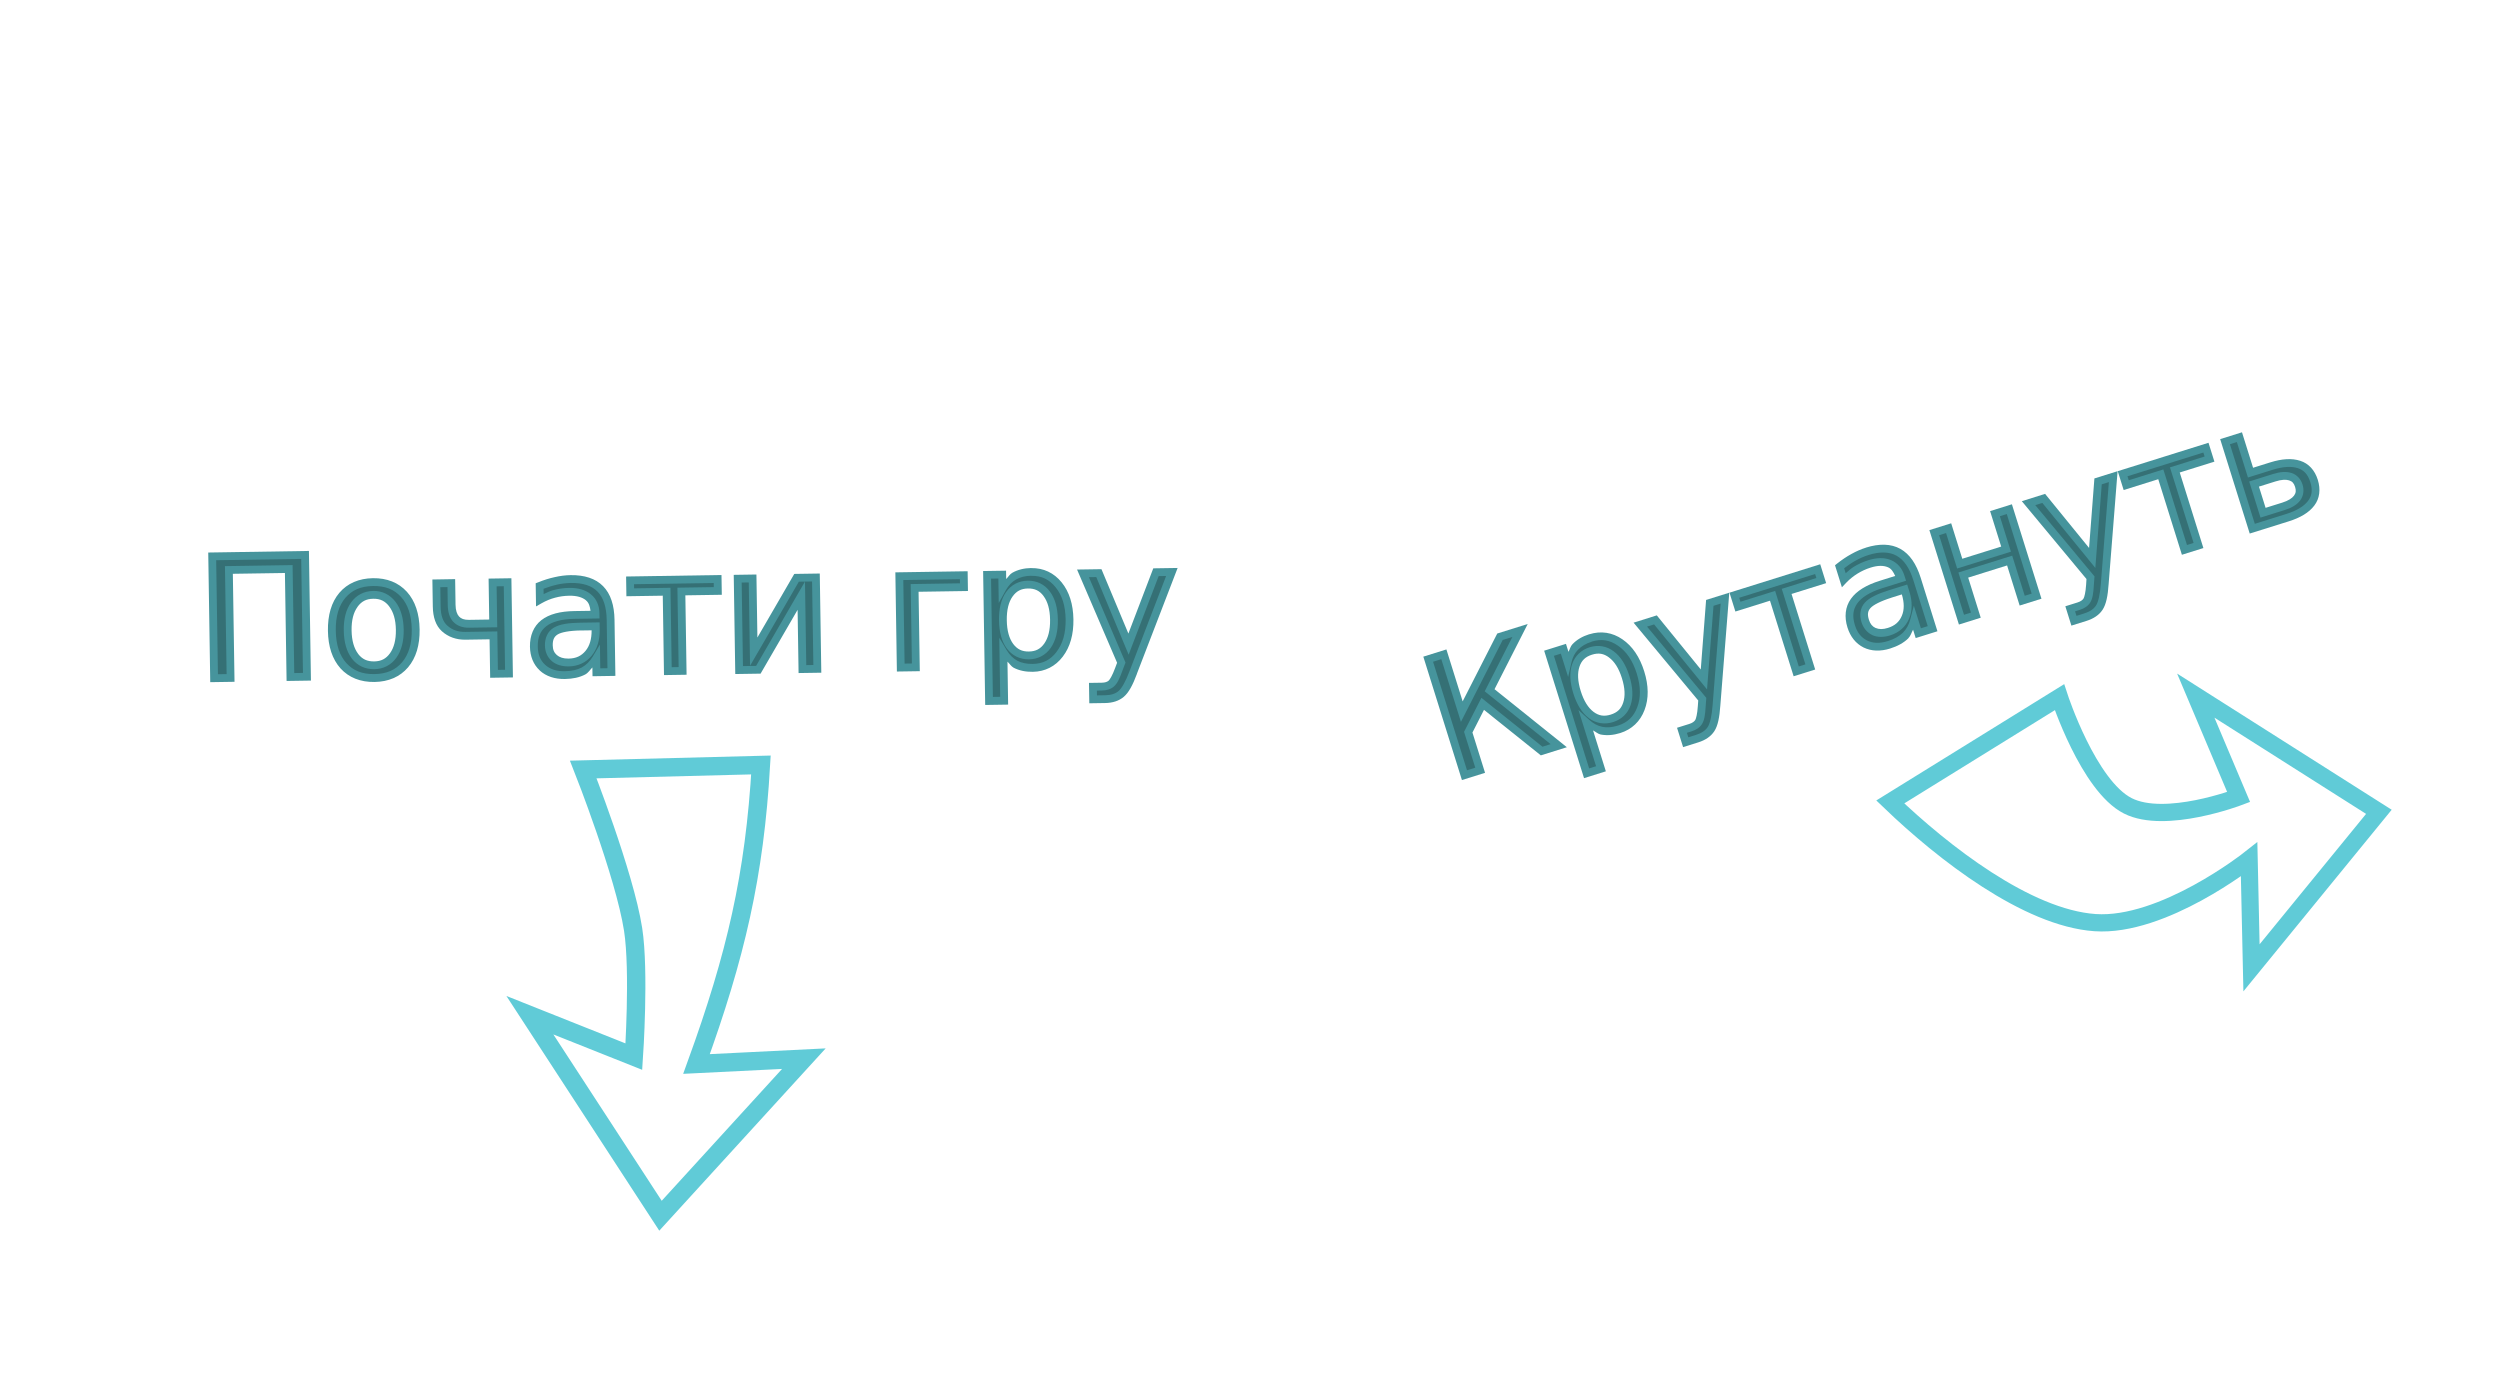
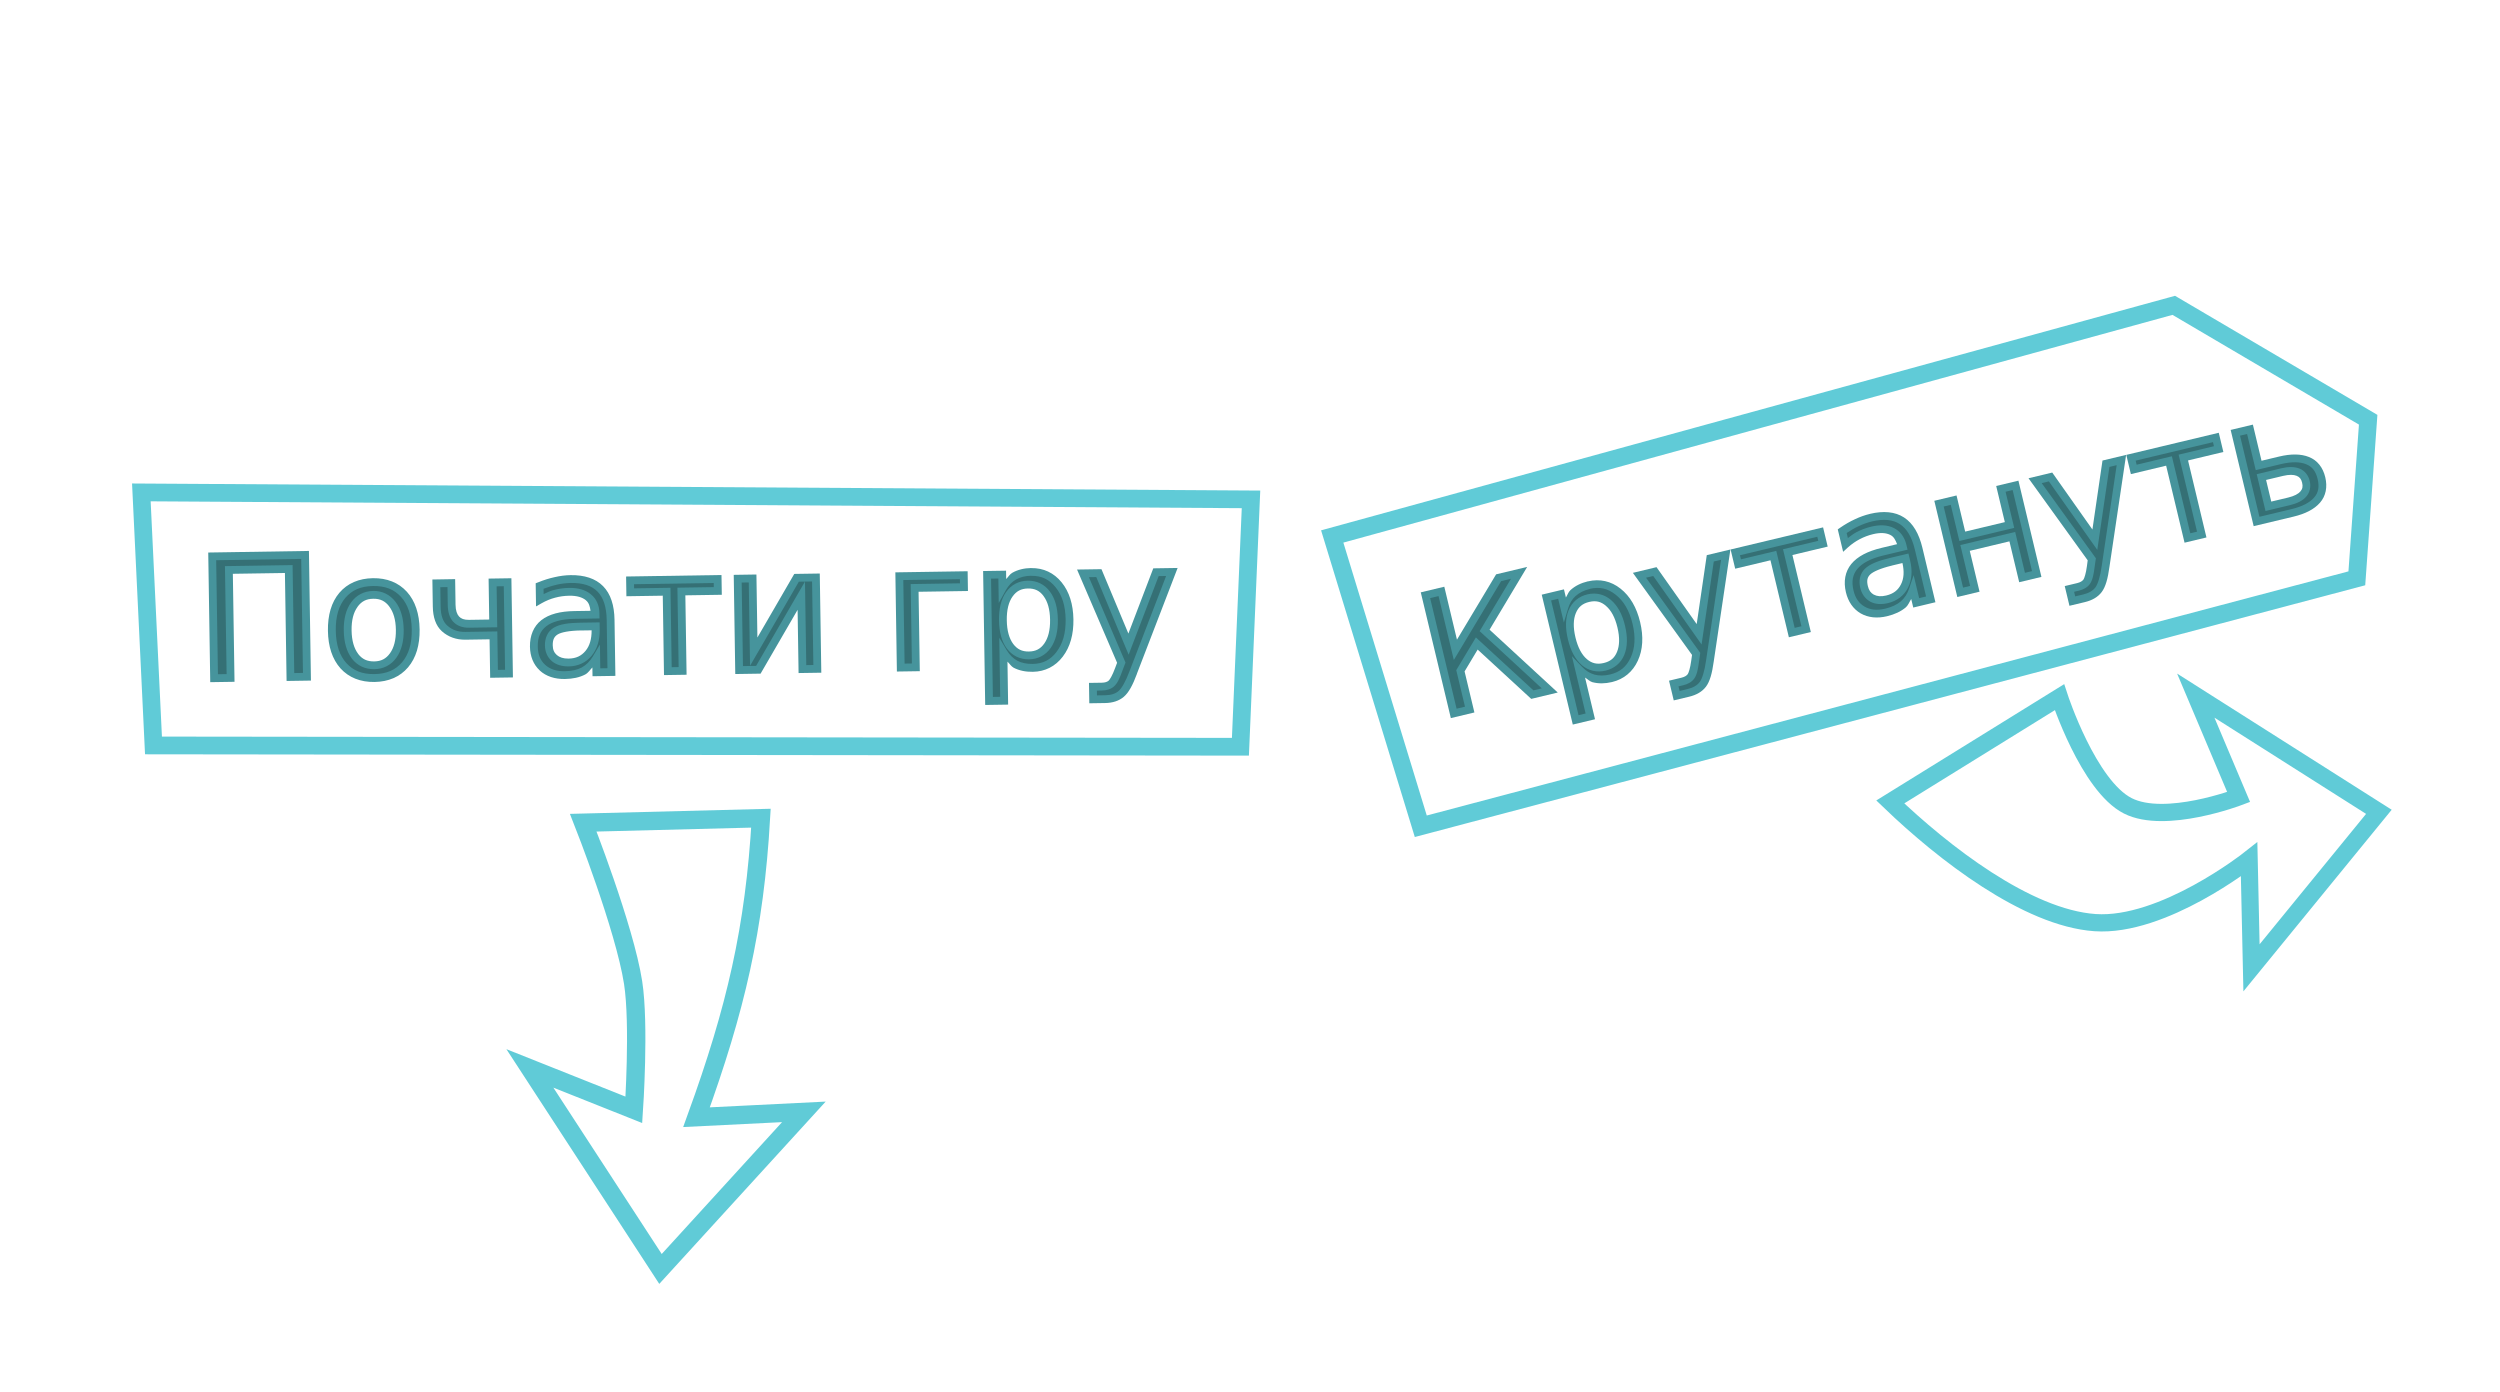
<svg xmlns="http://www.w3.org/2000/svg" width="282" height="157" viewBox="0 0 74.612 41.54" version="1.1" id="svg6923">
  <defs id="defs6920" />
  <g id="layer1">
    <path style="fill:none;stroke:#60cbd7;stroke-width:0.514;stroke-linecap:butt;stroke-linejoin:miter;stroke-dasharray:none;stroke-opacity:1" d="m 56.415,23.934 c 1.576,1.512 4.077,3.459 6.109,3.602 2.032,0.143 4.601,-1.885 4.601,-1.885 l 0.071,3.234 3.802,-4.656 -5.465,-3.468 1.279,3.026 c 0,0 -2.187,0.831 -3.306,0.264 C 62.33,23.456 61.464,20.808 61.464,20.808 Z" id="path419" />
-     <path style="fill:none;stroke:#60cbd7;stroke-width:0.548;stroke-linecap:butt;stroke-linejoin:miter;stroke-dasharray:none;stroke-opacity:1" d="m 22.71,22.831 c -0.191,3.293 -0.749,5.688 -1.923,8.924 l 3.204,-0.159 -4.279,4.688 -3.898,-5.985 3.103,1.236 c 0,0 0.172,-2.545 -0.022,-3.796 -0.256,-1.647 -1.488,-4.773 -1.488,-4.773 z" id="path419-6" />
-     <g aria-label="Крутануть" transform="rotate(-17.37506)" id="text9462" style="font-size:4.974px;font-family:Arcade;-inkscape-font-specification:Arcade;fill:#357075;stroke:#46949c;stroke-width:0.233">
+     <path style="fill:none;stroke:#60cbd7;stroke-width:0.548;stroke-linecap:butt;stroke-linejoin:miter;stroke-dasharray:none;stroke-opacity:1" d="m 22.71,24.419 c -0.191,3.293 -0.749,5.688 -1.923,8.924 l 3.204,-0.159 -4.279,4.688 -3.898,-5.985 3.103,1.236 c 0,0 0.172,-2.545 -0.022,-3.796 -0.256,-1.647 -1.488,-4.773 -1.488,-4.773 z" id="path419-6" />
+     <g aria-label="Крутануть" transform="rotate(-13.44597,-19.6085,-8.189212)" id="text9462" style="font-size:4.974px;font-family:Arcade;-inkscape-font-specification:Arcade;fill:#357075;stroke:#46949c;stroke-width:0.233">
      <g id="path10795">
        <path style="color:#000000;-inkscape-font-specification:Gargi;stroke:none;-inkscape-stroke:none" d="m 34.804,31.505 h 0.491 v 1.793 l 1.754,-1.793 h 0.629 l -1.401,1.433 1.474,2.193 h -0.534 l -1.258,-1.868 -0.663,0.678 v 1.19 h -0.491 z" id="path10816" />
        <path style="color:#000000;-inkscape-font-specification:Gargi;fill:#46949c;stroke:none;-inkscape-stroke:none" d="m 34.688,31.389 v 0.115 3.744 h 0.723 v -1.26 l 0.531,-0.543 1.213,1.803 h 0.814 l -1.543,-2.297 1.527,-1.562 H 37 l -1.59,1.625 v -1.625 z m 0.232,0.232 h 0.258 v 1.961 l 1.92,-1.961 h 0.303 l -1.273,1.303 1.406,2.092 h -0.256 l -1.303,-1.936 -0.797,0.814 v 1.121 h -0.258 z" id="path10818" />
      </g>
      <g id="path10797">
        <path style="color:#000000;-inkscape-font-specification:Gargi;stroke:none;-inkscape-stroke:none" d="m 38.749,34.723 v 1.443 h -0.449 v -3.755 h 0.449 v 0.413 q 0.141,-0.243 0.355,-0.359 0.216,-0.119 0.515,-0.119 0.495,0 0.804,0.393 0.311,0.393 0.311,1.035 0,0.641 -0.311,1.035 -0.308,0.393 -0.804,0.393 -0.299,0 -0.515,-0.117 -0.214,-0.119 -0.355,-0.362 z m 1.52,-0.95 q 0,-0.493 -0.204,-0.772 -0.202,-0.282 -0.556,-0.282 -0.355,0 -0.559,0.282 -0.202,0.279 -0.202,0.772 0,0.493 0.202,0.775 0.204,0.279 0.559,0.279 0.355,0 0.556,-0.279 0.204,-0.282 0.204,-0.775 z" id="path10822" />
        <path style="color:#000000;-inkscape-font-specification:Gargi;fill:#46949c;stroke:none;-inkscape-stroke:none" d="m 39.617,32.229 c -0.215,0 -0.406,0.044 -0.57,0.135 -0.074,0.04 -0.12,0.122 -0.182,0.182 v -0.25 h -0.682 v 3.986 h 0.682 v -1.279 c 0.062,0.06 0.108,0.144 0.182,0.186 h 0.002 c 0.164,0.088 0.354,0.131 0.568,0.131 0.361,0 0.672,-0.153 0.896,-0.439 0.226,-0.286 0.336,-0.66 0.336,-1.105 0,-0.446 -0.11,-0.821 -0.336,-1.107 -0.224,-0.286 -0.535,-0.438 -0.896,-0.438 z m 0,0.232 c 0.3,0 0.526,0.111 0.713,0.35 0.188,0.238 0.287,0.554 0.287,0.963 0,0.409 -0.099,0.725 -0.287,0.963 -0.187,0.239 -0.413,0.35 -0.713,0.35 -0.183,10e-7 -0.333,-0.037 -0.457,-0.104 -0.123,-0.068 -0.225,-0.171 -0.311,-0.318 l -0.217,-0.373 v 0.432 1.326 h -0.217 v -3.521 h 0.217 v 0.729 l 0.217,-0.373 c 0.085,-0.147 0.186,-0.25 0.309,-0.316 h 0.002 c 0.124,-0.068 0.273,-0.105 0.457,-0.105 z m -0.107,0.143 c -0.267,0 -0.5,0.116 -0.654,0.33 -0.153,0.213 -0.223,0.495 -0.223,0.84 0,0.345 0.07,0.628 0.223,0.842 v 0.002 c 0.155,0.212 0.387,0.326 0.654,0.326 0.267,0 0.497,-0.114 0.65,-0.326 0.155,-0.214 0.225,-0.499 0.225,-0.844 0,-0.344 -0.072,-0.627 -0.227,-0.84 -0.153,-0.213 -0.382,-0.33 -0.648,-0.33 z m 0,0.232 c 0.206,0 0.345,0.071 0.461,0.232 v 0.002 c 0.117,0.16 0.182,0.39 0.182,0.703 0,0.313 -0.065,0.545 -0.182,0.707 -0.115,0.16 -0.255,0.23 -0.461,0.23 -0.206,0 -0.348,-0.07 -0.465,-0.23 -0.116,-0.162 -0.18,-0.394 -0.18,-0.707 0,-0.313 0.064,-0.545 0.18,-0.705 0.117,-0.162 0.259,-0.232 0.465,-0.232 z" id="path10824" />
      </g>
      <g id="path10799">
        <path style="color:#000000;-inkscape-font-specification:Gargi;stroke:none;-inkscape-stroke:none" d="m 42.606,35.384 q -0.189,0.486 -0.369,0.634 -0.18,0.148 -0.481,0.148 H 41.399 v -0.374 h 0.262 q 0.185,0 0.287,-0.087 0.102,-0.087 0.226,-0.413 l 0.08,-0.204 -1.1,-2.677 h 0.474 l 0.85,2.128 0.85,-2.128 h 0.474 z" id="path10828" />
        <path style="color:#000000;-inkscape-font-specification:Gargi;fill:#46949c;stroke:none;-inkscape-stroke:none" d="m 40.98,32.295 1.148,2.793 -0.064,0.162 c -0.08,0.21 -0.162,0.338 -0.193,0.365 -0.042,0.036 -0.106,0.061 -0.211,0.061 H 41.281 v 0.605 h 0.475 c 0.22,0 0.41,-0.055 0.555,-0.174 0.152,-0.125 0.273,-0.35 0.402,-0.68 l 1.26,-3.133 h -0.725 l -0.771,1.932 -0.771,-1.932 z m 0.348,0.232 h 0.221 l 0.928,2.324 0.93,-2.324 h 0.223 l -1.131,2.814 c -0.123,0.316 -0.249,0.514 -0.336,0.586 -0.095,0.078 -0.225,0.121 -0.406,0.121 h -0.24 v -0.141 h 0.145 c 0.141,0 0.269,-0.034 0.363,-0.115 0.104,-0.089 0.173,-0.237 0.258,-0.459 v -0.002 l 0.098,-0.246 z" id="path10830" />
      </g>
      <g id="path10801">
        <path style="color:#000000;-inkscape-font-specification:Gargi;stroke:none;-inkscape-stroke:none" d="m 44.095,32.411 h 2.606 v 0.357 h -1.083 v 2.363 h -0.44 v -2.363 h -1.083 z" id="path10834" />
        <path style="color:#000000;-inkscape-font-specification:Gargi;fill:#46949c;stroke:none;-inkscape-stroke:none" d="m 43.979,32.295 v 0.115 0.475 h 1.082 v 2.363 h 0.674 v -2.363 h 1.082 v -0.59 z m 0.232,0.232 h 2.373 v 0.125 h -1.082 v 2.363 h -0.207 v -2.363 h -1.084 z" id="path10836" />
      </g>
      <g id="path10803">
        <path style="color:#000000;-inkscape-font-specification:Gargi;stroke:none;-inkscape-stroke:none" d="m 48.552,33.764 q -0.542,0 -0.751,0.124 -0.209,0.124 -0.209,0.423 0,0.238 0.155,0.379 0.158,0.138 0.427,0.138 0.372,0 0.595,-0.262 0.226,-0.265 0.226,-0.702 v -0.1 z m 0.891,-0.185 v 1.552 h -0.447 v -0.413 q -0.153,0.248 -0.381,0.367 -0.228,0.117 -0.559,0.117 -0.418,0 -0.666,-0.233 -0.245,-0.236 -0.245,-0.629 0,-0.459 0.306,-0.692 0.308,-0.233 0.918,-0.233 h 0.627 v -0.044 q 0,-0.308 -0.204,-0.476 -0.202,-0.17 -0.568,-0.17 -0.233,0 -0.454,0.056 -0.221,0.056 -0.425,0.168 v -0.413 q 0.245,-0.095 0.476,-0.141 0.231,-0.049 0.449,-0.049 0.59,0 0.882,0.306 0.291,0.306 0.291,0.928 z" id="path10840" />
        <path style="color:#000000;-inkscape-font-specification:Gargi;fill:#46949c;stroke:none;-inkscape-stroke:none" d="m 48.27,32.229 c -0.154,0 -0.312,0.017 -0.473,0.051 -0.161,0.032 -0.325,0.081 -0.494,0.146 l -0.074,0.029 v 0.689 l 0.172,-0.096 c 0.128,-0.07 0.261,-0.121 0.398,-0.156 0.138,-0.035 0.278,-0.053 0.424,-0.053 0.227,0 0.386,0.052 0.494,0.143 v 0.002 h 0.002 c 0.088,0.072 0.112,0.186 0.129,0.312 h -0.479 c -0.421,0 -0.753,0.08 -0.988,0.258 -0.233,0.178 -0.352,0.453 -0.352,0.785 0,0.286 0.094,0.533 0.281,0.713 0.189,0.178 0.446,0.266 0.746,0.266 0.234,0 0.439,-0.041 0.611,-0.129 v -0.002 c 0.085,-0.044 0.141,-0.134 0.211,-0.201 v 0.262 h 0.68 v -1.67 c 0,-0.433 -0.101,-0.775 -0.322,-1.008 -0.221,-0.232 -0.553,-0.342 -0.967,-0.342 z m 0,0.232 c 0.373,0 0.63,0.096 0.797,0.271 0.167,0.176 0.26,0.449 0.26,0.846 v 1.438 h -0.213 v -0.707 l -0.217,0.348 c -0.092,0.149 -0.203,0.255 -0.334,0.324 -0.132,0.067 -0.299,0.105 -0.506,0.105 -0.257,0 -0.445,-0.07 -0.586,-0.203 -0.139,-0.134 -0.209,-0.306 -0.209,-0.543 0,-0.28 0.085,-0.466 0.26,-0.6 0.176,-0.133 0.456,-0.211 0.848,-0.211 h 0.744 v -0.158 c 0,-0.231 -0.085,-0.432 -0.248,-0.566 -0.161,-0.135 -0.381,-0.197 -0.643,-0.197 -0.165,0 -0.326,0.021 -0.482,0.061 -0.097,0.025 -0.187,0.07 -0.279,0.109 v -0.156 c 0.131,-0.047 0.26,-0.089 0.383,-0.113 0.147,-0.031 0.289,-0.047 0.426,-0.047 z m 0.281,1.186 c -0.37,0 -0.631,0.036 -0.809,0.141 -0.175,0.104 -0.266,0.297 -0.266,0.523 0,0.184 0.066,0.349 0.193,0.465 v 0.002 c 0.13,0.114 0.306,0.166 0.506,0.166 0.275,0 0.514,-0.104 0.684,-0.303 0.171,-0.201 0.254,-0.466 0.254,-0.777 v -0.217 z m 0,0.234 h 0.322 c -0.004,0.26 -0.065,0.461 -0.191,0.609 -0.128,0.151 -0.285,0.221 -0.506,0.221 -0.159,0 -0.269,-0.039 -0.35,-0.109 h -0.002 c -0.078,-0.072 -0.115,-0.159 -0.115,-0.291 0,-0.172 0.046,-0.261 0.15,-0.322 0.101,-0.06 0.339,-0.107 0.691,-0.107 z" id="path10842" />
      </g>
      <g id="path10805">
        <path style="color:#000000;-inkscape-font-specification:Gargi;stroke:none;-inkscape-stroke:none" d="m 50.346,32.411 h 0.449 v 1.11 h 1.45 v -1.11 h 0.449 v 2.72 h -0.449 V 33.878 h -1.45 v 1.253 h -0.449 z" id="path10846" />
        <path style="color:#000000;-inkscape-font-specification:Gargi;fill:#46949c;stroke:none;-inkscape-stroke:none" d="m 50.23,32.295 v 0.115 2.838 h 0.682 v -1.254 h 1.217 v 1.254 h 0.682 v -2.953 h -0.682 v 1.109 h -1.217 v -1.109 z m 0.232,0.232 h 0.217 v 1.109 h 1.682 v -1.109 h 0.217 v 2.488 h -0.217 v -1.254 h -1.682 v 1.254 h -0.217 z" id="path10848" />
      </g>
      <g id="path10807">
        <path style="color:#000000;-inkscape-font-specification:Gargi;stroke:none;-inkscape-stroke:none" d="m 54.748,35.384 q -0.189,0.486 -0.369,0.634 -0.18,0.148 -0.481,0.148 h -0.357 v -0.374 h 0.262 q 0.185,0 0.287,-0.087 0.102,-0.087 0.226,-0.413 l 0.08,-0.204 -1.1,-2.677 h 0.474 l 0.85,2.128 0.85,-2.128 h 0.474 z" id="path10852" />
        <path style="color:#000000;-inkscape-font-specification:Gargi;fill:#46949c;stroke:none;-inkscape-stroke:none" d="m 53.121,32.295 1.148,2.793 -0.062,0.162 c -0.08,0.21 -0.162,0.338 -0.193,0.365 -0.042,0.036 -0.106,0.061 -0.211,0.061 h -0.379 v 0.605 h 0.473 c 0.22,0 0.412,-0.055 0.557,-0.174 0.152,-0.125 0.273,-0.349 0.402,-0.68 l 1.26,-3.133 h -0.725 l -0.771,1.932 -0.771,-1.932 z m 0.348,0.232 h 0.221 l 0.93,2.324 0.928,-2.324 h 0.223 l -1.131,2.814 c -0.123,0.316 -0.247,0.514 -0.334,0.586 -0.095,0.078 -0.226,0.121 -0.408,0.121 H 53.656 v -0.141 h 0.146 c 0.141,0 0.269,-0.034 0.363,-0.115 0.104,-0.089 0.173,-0.237 0.258,-0.459 v -0.002 l 0.098,-0.246 z" id="path10854" />
      </g>
      <g id="path10809">
        <path style="color:#000000;-inkscape-font-specification:Gargi;stroke:none;-inkscape-stroke:none" d="m 56.236,32.411 h 2.606 v 0.357 h -1.083 v 2.363 h -0.44 v -2.363 h -1.083 z" id="path10858" />
        <path style="color:#000000;-inkscape-font-specification:Gargi;fill:#46949c;stroke:none;-inkscape-stroke:none" d="m 56.121,32.295 v 0.115 0.475 h 1.082 v 2.363 H 57.875 v -2.363 h 1.084 v -0.59 z m 0.232,0.232 h 2.373 v 0.125 h -1.084 v 2.363 h -0.207 v -2.363 h -1.082 z" id="path10860" />
      </g>
      <g id="path10811">
        <path style="color:#000000;-inkscape-font-specification:Gargi;stroke:none;-inkscape-stroke:none" d="m 61.15,34.325 q 0,-0.219 -0.16,-0.333 -0.158,-0.114 -0.464,-0.114 h -0.636 v 0.896 h 0.636 q 0.306,0 0.464,-0.114 0.16,-0.117 0.16,-0.335 z m -1.71,-1.914 h 0.449 v 1.11 h 0.656 q 0.52,0 0.799,0.199 0.282,0.197 0.282,0.605 0,0.408 -0.282,0.607 -0.279,0.199 -0.799,0.199 h -1.105 z" id="path10864" />
        <path style="color:#000000;-inkscape-font-specification:Gargi;fill:#46949c;stroke:none;-inkscape-stroke:none" d="m 59.324,32.295 v 0.115 2.838 h 1.221 c 0.361,0 0.653,-0.068 0.867,-0.221 0.218,-0.154 0.33,-0.404 0.33,-0.703 10e-7,-0.299 -0.113,-0.546 -0.332,-0.699 -0.214,-0.152 -0.505,-0.221 -0.865,-0.221 h -0.539 v -1.109 z m 0.232,0.232 h 0.217 v 1.109 h 0.771 c 0.332,0 0.574,0.065 0.732,0.178 0.157,0.11 0.232,0.265 0.232,0.51 0,0.245 -0.075,0.403 -0.232,0.514 -0.158,0.113 -0.401,0.178 -0.732,0.178 h -0.988 z m 0.217,1.234 v 1.129 h 0.752 c 0.218,0 0.399,-0.04 0.533,-0.137 0.135,-0.098 0.207,-0.256 0.207,-0.43 0,-0.173 -0.073,-0.329 -0.207,-0.426 -4.61e-4,-3.33e-4 -0.002,3.33e-4 -0.002,0 -0.134,-0.096 -0.314,-0.137 -0.531,-0.137 z m 0.232,0.232 h 0.52 c 0.19,0 0.32,0.037 0.396,0.092 0.078,0.056 0.111,0.121 0.111,0.238 0,0.117 -0.032,0.185 -0.111,0.242 -0.076,0.055 -0.207,0.092 -0.396,0.092 h -0.52 z" id="path10866" />
      </g>
    </g>
    <g aria-label="Почати гру" transform="matrix(1.0748,-0.0165968,0.0165968,1.0748,0.6719605,-1.57641)" id="text9462-2" style="font-size:4.639px;font-family:Arcade;-inkscape-font-specification:Arcade;fill:#357075;stroke:#46949c;stroke-width:0.217">
      <g id="path10722">
        <path style="color:#000000;-inkscape-font-specification:Gargi;stroke:none" d="m 7.582,16.993 v 3.382 H 7.125 V 17.378 H 5.462 v 2.997 H 5.005 v -3.382 z" id="path10743" />
        <path style="color:#000000;-inkscape-font-specification:Gargi;fill:#46949c;stroke:none" d="m 4.896,16.885 v 3.6 H 5.57 V 17.486 H 7.016 v 2.998 h 0.676 v -3.6 h -0.109 z m 0.217,0.217 h 2.361 v 3.166 H 7.232 V 17.27 H 5.354 v 2.998 H 5.113 Z" id="path10745" />
      </g>
      <g id="path10724">
        <path style="color:#000000;-inkscape-font-specification:Gargi;stroke:none" d="m 9.458,18.13 q -0.335,0 -0.53,0.263 -0.195,0.26 -0.195,0.716 0,0.455 0.193,0.718 0.195,0.26 0.532,0.26 0.333,0 0.528,-0.263 0.195,-0.263 0.195,-0.716 0,-0.451 -0.195,-0.713 -0.195,-0.265 -0.528,-0.265 z m 0,-0.353 q 0.544,0 0.854,0.353 0.31,0.353 0.31,0.979 0,0.623 -0.31,0.979 -0.31,0.353 -0.854,0.353 -0.546,0 -0.856,-0.353 -0.308,-0.356 -0.308,-0.979 0,-0.625 0.308,-0.979 0.31,-0.353 0.856,-0.353 z" id="path10749" />
        <path style="color:#000000;-inkscape-font-specification:Gargi;fill:#46949c;stroke:none" d="m 9.457,17.668 c -0.387,0 -0.71,0.131 -0.938,0.391 -0.226,0.259 -0.334,0.616 -0.334,1.051 0,0.433 0.108,0.788 0.334,1.049 0.228,0.259 0.55,0.391 0.938,0.391 0.386,0 0.708,-0.131 0.936,-0.391 0.228,-0.261 0.338,-0.616 0.338,-1.049 0,-0.435 -0.11,-0.791 -0.338,-1.051 -0.228,-0.259 -0.55,-0.391 -0.936,-0.391 z m 0,0.217 c 0.339,0 0.587,0.104 0.773,0.316 0.186,0.212 0.283,0.509 0.283,0.908 0,0.397 -0.097,0.693 -0.283,0.906 -0.186,0.212 -0.435,0.316 -0.773,0.316 -0.341,0 -0.587,-0.105 -0.773,-0.316 -0.185,-0.213 -0.281,-0.509 -0.281,-0.906 0,-0.399 0.097,-0.697 0.281,-0.908 0.186,-0.212 0.433,-0.316 0.773,-0.316 z m 0,0.137 c -0.251,0 -0.468,0.109 -0.615,0.307 C 8.694,18.526 8.625,18.79 8.625,19.109 c 0,0.319 0.067,0.582 0.213,0.781 v 0.002 c 0.148,0.198 0.366,0.303 0.619,0.303 0.251,0 0.468,-0.108 0.615,-0.307 0.148,-0.199 0.217,-0.462 0.217,-0.779 0,-0.315 -0.07,-0.579 -0.217,-0.777 -0.147,-0.2 -0.364,-0.311 -0.615,-0.311 z m 0,0.217 c 0.193,0 0.329,0.068 0.441,0.221 v 0.002 c 0.112,0.151 0.174,0.364 0.174,0.648 0,0.286 -0.062,0.499 -0.174,0.65 -0.112,0.151 -0.248,0.219 -0.441,0.219 -0.196,0 -0.332,-0.067 -0.443,-0.215 v -0.002 c -0.11,-0.151 -0.172,-0.365 -0.172,-0.652 0,-0.288 0.062,-0.501 0.174,-0.65 v -0.002 c 0.112,-0.151 0.246,-0.219 0.441,-0.219 z" id="path10751" />
      </g>
      <g id="path10726">
        <path style="color:#000000;-inkscape-font-specification:Gargi;stroke:none" d="m 12.778,20.375 v -1.067 h -0.777 q -0.347,0 -0.578,-0.215 -0.208,-0.195 -0.208,-0.612 v -0.643 h 0.417 v 0.605 q 0,0.265 0.118,0.399 0.12,0.134 0.356,0.134 h 0.673 v -1.137 h 0.417 v 2.537 z" id="path10755" />
        <path style="color:#000000;-inkscape-font-specification:Gargi;fill:#46949c;stroke:none" d="m 11.107,17.73 v 0.752 c 0,0.296 0.075,0.533 0.242,0.689 0.174,0.162 0.399,0.244 0.652,0.244 h 0.668 v 1.068 h 0.109 0.523 v -2.754 h -0.633 v 1.137 h -0.564 c -0.136,10e-7 -0.217,-0.036 -0.273,-0.098 -0.055,-0.062 -0.092,-0.166 -0.092,-0.326 v -0.713 z m 0.217,0.217 h 0.199 v 0.496 c -1e-6,0.193 0.042,0.355 0.145,0.471 h 0.002 c 0.104,0.115 0.258,0.17 0.436,0.17 h 0.781 v -1.137 h 0.199 v 2.32 H 12.887 V 19.199 H 12.002 c -0.209,0 -0.37,-0.061 -0.504,-0.186 -0.111,-0.104 -0.174,-0.271 -0.174,-0.531 z" id="path10757" />
      </g>
      <g id="path10728">
        <path style="color:#000000;-inkscape-font-specification:Gargi;stroke:none" d="m 15.207,19.1 q -0.505,0 -0.7,0.116 -0.195,0.116 -0.195,0.394 0,0.222 0.145,0.353 0.147,0.129 0.399,0.129 0.347,0 0.555,-0.245 0.211,-0.247 0.211,-0.655 v -0.093 z m 0.831,-0.172 v 1.447 h -0.417 V 19.99 q -0.143,0.231 -0.356,0.342 -0.213,0.109 -0.521,0.109 -0.39,0 -0.621,-0.217 -0.229,-0.22 -0.229,-0.587 0,-0.428 0.285,-0.646 0.288,-0.217 0.856,-0.217 h 0.584 v -0.041 q 0,-0.288 -0.19,-0.444 -0.188,-0.159 -0.53,-0.159 -0.217,0 -0.424,0.052 -0.206,0.052 -0.396,0.156 v -0.385 q 0.229,-0.088 0.444,-0.131 0.215,-0.045 0.419,-0.045 0.55,0 0.822,0.285 0.272,0.285 0.272,0.865 z" id="path10761" />
        <path style="color:#000000;-inkscape-font-specification:Gargi;fill:#46949c;stroke:none" d="m 14.943,17.668 c -0.144,0 -0.291,0.017 -0.441,0.049 -0.15,0.03 -0.304,0.076 -0.461,0.137 l -0.068,0.025 v 0.643 l 0.16,-0.088 c 0.119,-0.065 0.243,-0.114 0.371,-0.146 0.129,-0.033 0.26,-0.049 0.396,-0.049 0.211,0 0.36,0.048 0.461,0.133 v 0.002 c 0.083,0.068 0.108,0.173 0.123,0.293 h -0.447 c -0.393,0 -0.703,0.073 -0.922,0.238 -0.218,0.166 -0.328,0.423 -0.328,0.732 0,0.267 0.087,0.497 0.262,0.664 v 0.002 c 0.176,0.166 0.415,0.246 0.695,0.246 0.218,0 0.409,-0.037 0.57,-0.119 v -0.002 h 0.002 c 0.079,-0.041 0.13,-0.125 0.195,-0.188 v 0.244 h 0.635 v -1.557 c 0,-0.404 -0.096,-0.723 -0.303,-0.939 -0.206,-0.217 -0.515,-0.32 -0.9,-0.32 z m 0,0.217 c 0.348,0 0.588,0.088 0.744,0.252 0.156,0.164 0.242,0.421 0.242,0.791 v 1.34 h -0.199 v -0.66 l -0.201,0.326 c -0.087,0.14 -0.191,0.238 -0.314,0.303 -0.123,0.062 -0.279,0.096 -0.471,0.096 -0.239,0 -0.413,-0.064 -0.545,-0.188 -0.131,-0.126 -0.195,-0.286 -0.195,-0.508 0,-0.261 0.079,-0.434 0.242,-0.559 0.164,-0.124 0.426,-0.195 0.791,-0.195 h 0.693 v -0.15 c 0,-0.215 -0.079,-0.4 -0.23,-0.525 -0.15,-0.127 -0.355,-0.186 -0.6,-0.186 -0.154,0 -0.303,0.02 -0.449,0.057 -0.091,0.023 -0.175,0.066 -0.262,0.104 v -0.148 c 0.122,-0.043 0.243,-0.081 0.357,-0.104 v -0.002 c 0.137,-0.029 0.269,-0.043 0.396,-0.043 z m 0.264,1.107 c -0.345,0 -0.591,0.033 -0.756,0.131 -0.163,0.097 -0.248,0.275 -0.248,0.486 0,0.172 0.062,0.326 0.182,0.434 v 0.002 c 0.121,0.106 0.285,0.156 0.471,0.156 0.257,0 0.479,-0.098 0.637,-0.283 0.16,-0.187 0.238,-0.434 0.238,-0.725 v -0.201 z m 0,0.217 h 0.299 c -0.003,0.243 -0.06,0.43 -0.178,0.568 -0.12,0.14 -0.267,0.207 -0.473,0.207 -0.149,0 -0.251,-0.038 -0.326,-0.104 -0.073,-0.067 -0.109,-0.148 -0.109,-0.271 0,-0.16 0.046,-0.243 0.143,-0.301 0.094,-0.056 0.316,-0.1 0.645,-0.1 z" id="path10763" />
      </g>
      <g id="path10730">
        <path style="color:#000000;-inkscape-font-specification:Gargi;stroke:none" d="m 16.595,17.838 h 2.43 v 0.333 H 18.015 v 2.204 h -0.41 v -2.204 h -1.01 z" id="path10767" />
        <path style="color:#000000;-inkscape-font-specification:Gargi;fill:#46949c;stroke:none" d="m 16.486,17.73 v 0.107 0.441 h 1.01 v 2.205 h 0.627 v -2.205 h 1.012 v -0.549 z m 0.217,0.217 h 2.213 V 18.062 H 17.906 v 2.205 H 17.713 V 18.062 h -1.01 z" id="path10769" />
      </g>
      <g id="path10732">
        <path style="color:#000000;-inkscape-font-specification:Gargi;stroke:none" d="m 21.755,17.838 v 2.537 h -0.415 v -2.036 l -1.223,2.036 h -0.535 v -2.537 h 0.415 v 2.032 l 1.221,-2.032 z" id="path10773" />
        <path style="color:#000000;-inkscape-font-specification:Gargi;fill:#46949c;stroke:none" d="m 19.475,17.73 v 2.754 h 0.703 l 1.055,-1.756 v 1.756 h 0.631 V 17.73 H 21.754 21.156 l -1.051,1.75 v -1.75 z m 0.217,0.217 h 0.197 v 2.314 l 1.391,-2.314 h 0.17 0.197 v 2.32 h -0.197 v -2.32 l -1.393,2.32 h -0.365 z" id="path10775" />
      </g>
      <g id="path10734">
        <path style="color:#000000;-inkscape-font-specification:Gargi;stroke:none" d="m 24.072,20.375 v -2.537 h 1.789 v 0.333 h -1.37 v 2.204 z" id="path10779" />
        <path style="color:#000000;-inkscape-font-specification:Gargi;fill:#46949c;stroke:none" d="m 23.963,17.73 v 2.754 h 0.109 0.527 v -2.205 h 1.371 v -0.549 z m 0.217,0.217 h 1.572 V 18.062 h -1.369 v 2.205 h -0.203 z" id="path10781" />
      </g>
      <g id="path10736">
        <path style="color:#000000;-inkscape-font-specification:Gargi;stroke:none" d="m 26.928,19.995 v 1.345 h -0.419 v -3.502 h 0.419 v 0.385 q 0.131,-0.227 0.331,-0.335 0.202,-0.111 0.48,-0.111 0.462,0 0.75,0.367 0.29,0.367 0.29,0.965 0,0.598 -0.29,0.965 -0.288,0.367 -0.75,0.367 -0.279,0 -0.48,-0.109 Q 27.06,20.221 26.928,19.995 Z m 1.418,-0.886 q 0,-0.46 -0.19,-0.72 -0.188,-0.263 -0.519,-0.263 -0.331,0 -0.521,0.263 -0.188,0.26 -0.188,0.72 0,0.46 0.188,0.723 0.19,0.26 0.521,0.26 0.331,0 0.519,-0.26 0.19,-0.263 0.19,-0.723 z" id="path10785" />
        <path style="color:#000000;-inkscape-font-specification:Gargi;fill:#46949c;stroke:none" d="m 27.738,17.668 c -0.2,0 -0.378,0.041 -0.531,0.125 -0.069,0.038 -0.112,0.114 -0.17,0.17 v -0.232 h -0.637 v 3.719 h 0.637 v -1.193 c 0.058,0.056 0.101,0.134 0.17,0.172 0.153,0.082 0.331,0.121 0.531,0.121 0.337,0 0.627,-0.141 0.836,-0.408 0.211,-0.267 0.312,-0.615 0.312,-1.031 0,-0.416 -0.101,-0.766 -0.312,-1.033 -0.209,-0.267 -0.499,-0.408 -0.836,-0.408 z m 0,0.217 c 0.279,0 0.492,0.104 0.666,0.326 0.176,0.222 0.266,0.517 0.266,0.898 0,0.381 -0.09,0.674 -0.266,0.896 v 0.002 c -0.174,0.222 -0.387,0.324 -0.666,0.324 -0.172,0 -0.312,-0.033 -0.428,-0.096 -0.113,-0.064 -0.21,-0.161 -0.289,-0.297 l -0.201,-0.348 v 0.402 1.238 h -0.203 v -3.285 h 0.203 v 0.68 l 0.201,-0.35 c 0.079,-0.137 0.175,-0.233 0.289,-0.295 0.116,-0.064 0.256,-0.098 0.428,-0.098 z m -0.102,0.133 c -0.249,0 -0.463,0.107 -0.607,0.307 h -0.002 v 0.002 c -0.143,0.198 -0.207,0.462 -0.207,0.783 0,0.321 0.064,0.586 0.207,0.785 l 0.002,0.002 c 0.145,0.198 0.358,0.305 0.607,0.305 0.249,0 0.464,-0.109 0.607,-0.307 0.144,-0.2 0.211,-0.464 0.211,-0.785 0,-0.321 -0.067,-0.585 -0.211,-0.783 -0.143,-0.2 -0.358,-0.309 -0.607,-0.309 z m 0,0.217 c 0.192,0 0.324,0.066 0.432,0.217 v 0.002 c 0.109,0.149 0.17,0.365 0.17,0.656 0,0.292 -0.061,0.507 -0.17,0.658 -0.108,0.149 -0.24,0.217 -0.432,0.217 -0.191,0 -0.323,-0.068 -0.432,-0.217 -0.108,-0.151 -0.168,-0.366 -0.168,-0.658 0,-0.292 0.06,-0.507 0.168,-0.656 0.109,-0.15 0.241,-0.219 0.432,-0.219 z" id="path10787" />
      </g>
      <g id="path10738">
        <path style="color:#000000;-inkscape-font-specification:Gargi;stroke:none" d="m 30.525,20.611 q -0.177,0.453 -0.344,0.591 -0.168,0.138 -0.448,0.138 h -0.333 v -0.349 h 0.245 q 0.172,0 0.267,-0.082 0.095,-0.082 0.211,-0.385 l 0.075,-0.19 -1.026,-2.496 h 0.442 l 0.793,1.984 0.793,-1.984 h 0.442 z" id="path10791" />
        <path style="color:#000000;-inkscape-font-specification:Gargi;fill:#46949c;stroke:none" d="m 29.008,17.73 1.072,2.605 -0.059,0.15 c -0.075,0.196 -0.152,0.317 -0.182,0.342 -0.039,0.033 -0.098,0.055 -0.195,0.055 H 29.291 v 0.566 h 0.441 c 0.205,0 0.383,-0.053 0.518,-0.164 0.142,-0.117 0.256,-0.325 0.377,-0.635 h -0.002 l 1.176,-2.92 H 31.125 L 30.406,19.529 29.686,17.73 Z m 0.326,0.217 h 0.205 l 0.865,2.168 0.867,-2.168 h 0.207 l -1.055,2.623 c -0.115,0.295 -0.231,0.482 -0.312,0.549 -0.089,0.073 -0.209,0.113 -0.379,0.113 h -0.225 v -0.133 h 0.137 c 0.132,0 0.25,-0.032 0.338,-0.107 0.097,-0.083 0.161,-0.22 0.24,-0.428 v -0.002 l 0.092,-0.229 z" id="path10793" />
      </g>
    </g>
+     <path style="fill:none;stroke:#60cbd7;stroke-width:0.529;stroke-linecap:butt;stroke-linejoin:miter;stroke-opacity:1;stroke-dasharray:none" d="M 4.58,22.248 37.02,22.287 37.336,14.904 4.218,14.696 Z" id="path33371" />
+     <path style="fill:none;stroke:#60cbd7;stroke-width:0.529;stroke-linecap:butt;stroke-linejoin:miter;stroke-dasharray:none;stroke-opacity:1" d="m 39.76,16.011 2.643,8.649 27.937,-7.4 0.338,-4.733 -5.802,-3.414 z" id="path33373" />
  </g>
</svg>
